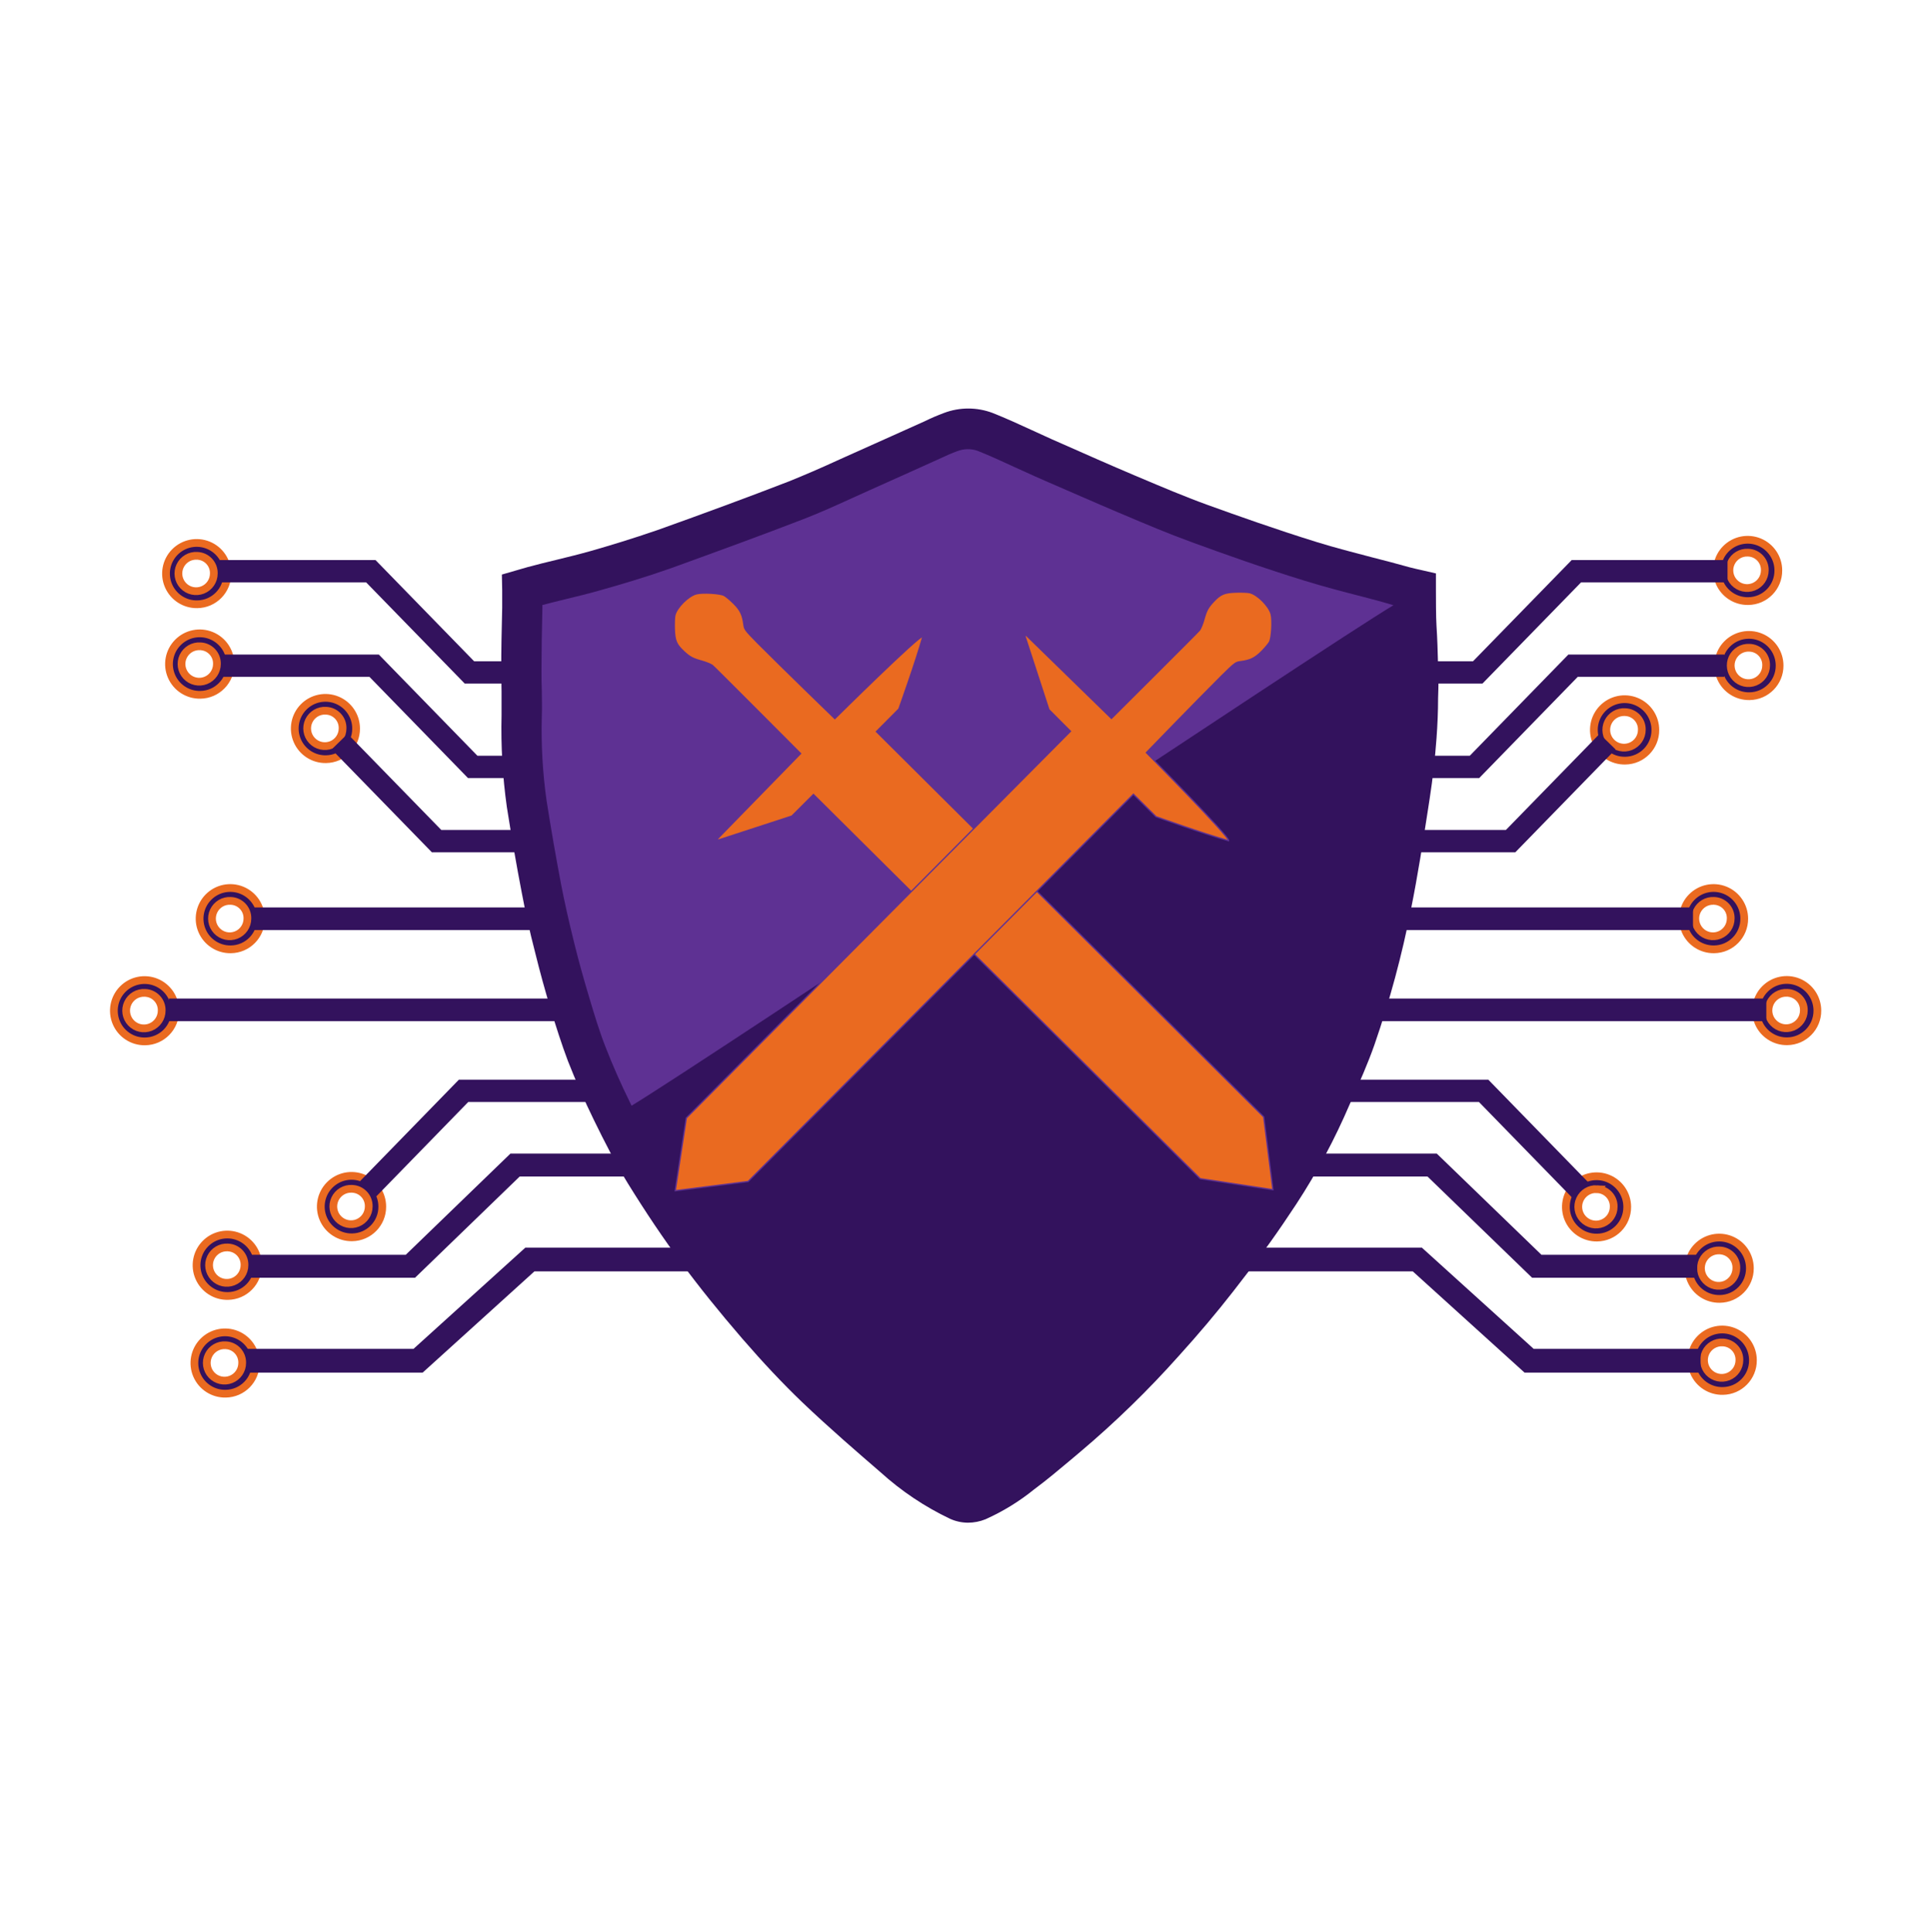
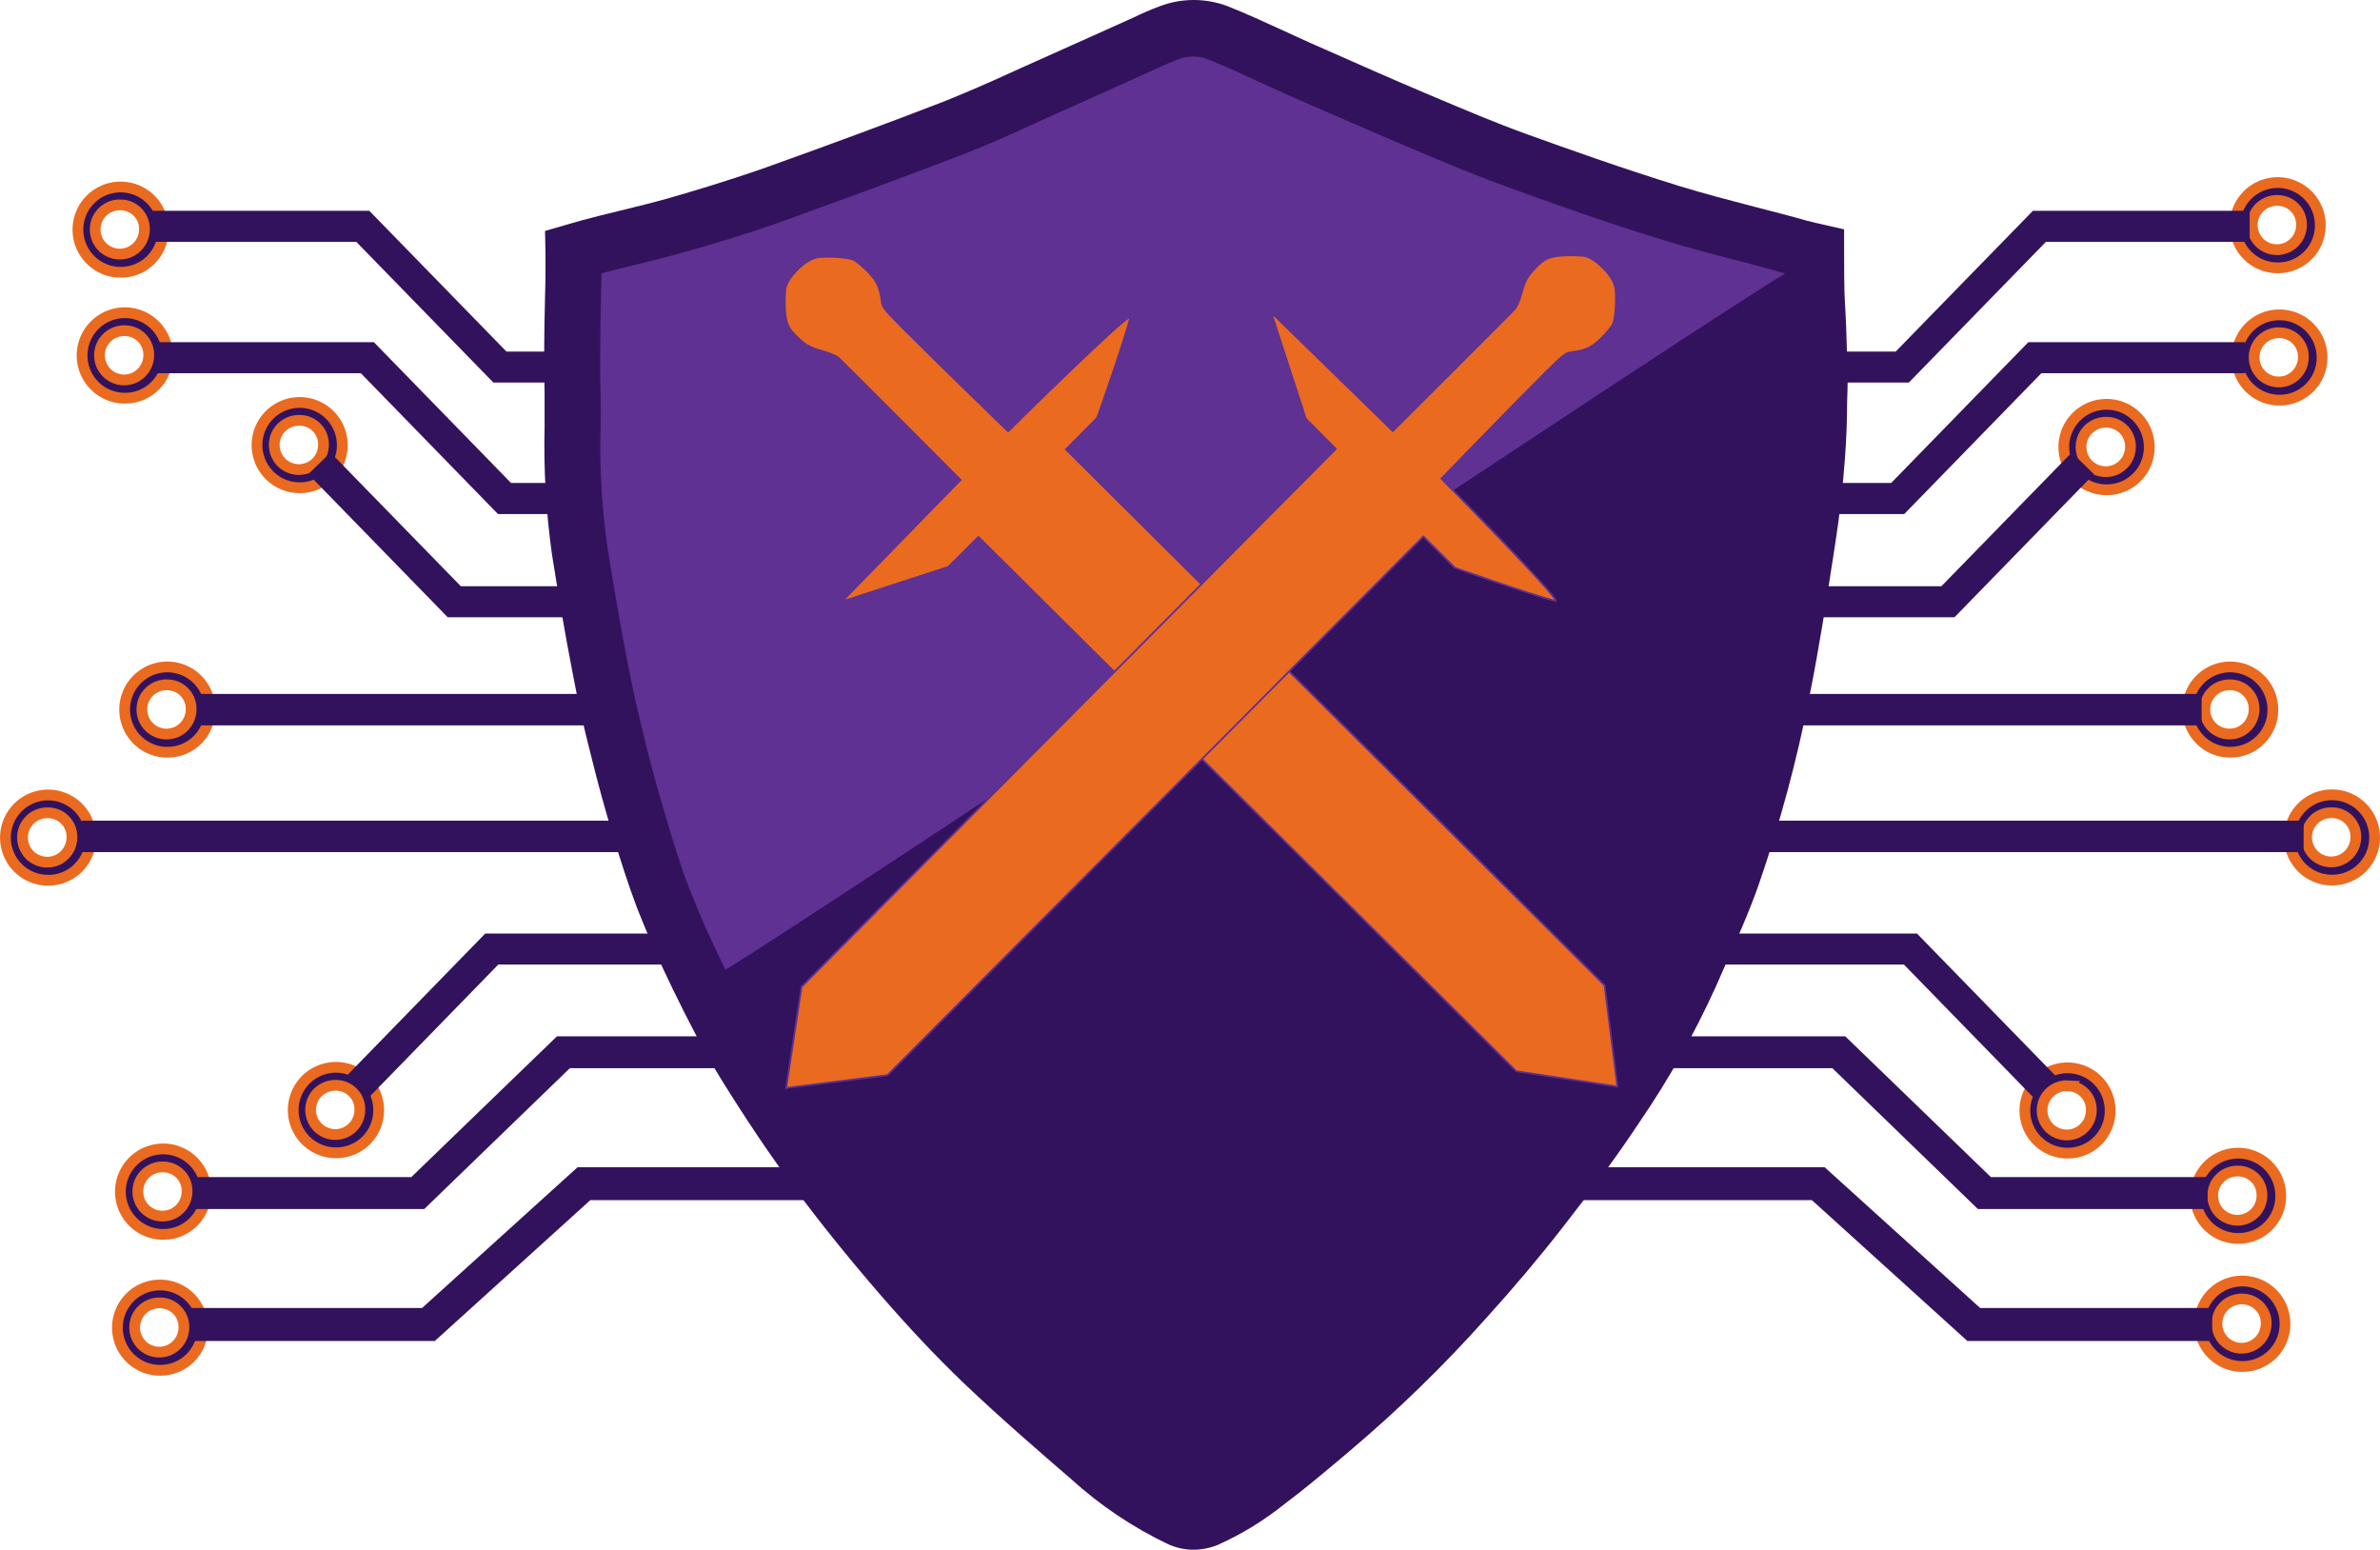
- <svg xmlns="http://www.w3.org/2000/svg" id="Layer_1" data-name="Layer 1" viewBox="0 0 304.18 304.18" version="1.1" xml:space="preserve" width="304.18" height="304.18">
+ <svg xmlns="http://www.w3.org/2000/svg" id="Layer_1" data-name="Layer 1" viewBox="0 0 269.535 175.492" version="1.1" xml:space="preserve" width="269.535" height="175.492">
  <defs id="defs43" />
-   <g id="g43">
+   <g id="g43" transform="translate(-17.32245,-64.34412)">
    <g id="g47" transform="translate(1.257678,64.32586)">
      <path d="m 268.72,85.2 a 4.83,4.83 0 1 1 4.75,-4.83 4.8,4.8 0 0 1 -4.75,4.83 z m 0,-7.63 a 2.79,2.79 0 1 0 2.62,2.78 2.7,2.7 0 0 0 -2.63,-2.78 z" style="fill:#33125d;fill-opacity:1;stroke:#ea6a20;stroke-width:1.22px;stroke-miterlimit:10;stroke-opacity:1" id="path16" />
      <path d="m 408.64,326.5 a 4.84,4.84 0 1 1 4.74,-4.83 4.8,4.8 0 0 1 -4.74,4.83 z m 0,-7.64 a 2.8,2.8 0 1 0 2.61,2.79 2.71,2.71 0 0 0 -2.62,-2.79 z" style="fill:#33125d;fill-opacity:1;stroke:#ea6a20;stroke-width:1.22px;stroke-miterlimit:10;stroke-opacity:1" id="path17" transform="translate(-153.91,-271.02)" />
      <path d="m 428.21,316.35 a 4.83,4.83 0 1 1 4.74,-4.83 4.8,4.8 0 0 1 -4.74,4.83 z m 0,-7.63 a 2.79,2.79 0 1 0 2.62,2.78 2.7,2.7 0 0 0 -2.64,-2.78 z" style="fill:#33125d;fill-opacity:1;stroke:#ea6a20;stroke-width:1.22px;stroke-miterlimit:10;stroke-opacity:1" id="path18" transform="translate(-153.91,-271.02)" />
      <path d="m 428,301.37 a 4.83,4.83 0 1 1 4.75,-4.83 4.79,4.79 0 0 1 -4.75,4.83 z m 0,-7.63 a 2.79,2.79 0 1 0 2.62,2.79 2.71,2.71 0 0 0 -2.62,-2.79 z" style="fill:#33125d;fill-opacity:1;stroke:#ea6a20;stroke-width:1.22px;stroke-miterlimit:10;stroke-opacity:1" id="path19" transform="translate(-153.91,-271.02)" />
      <path d="m 434.16,370.7 a 4.83,4.83 0 1 1 4.74,-4.83 4.8,4.8 0 0 1 -4.74,4.83 z m 0,-7.63 a 2.79,2.79 0 1 0 2.61,2.78 2.7,2.7 0 0 0 -2.62,-2.78 z" style="fill:#33125d;fill-opacity:1;stroke:#ea6a20;stroke-width:1.22px;stroke-miterlimit:10;stroke-opacity:1" id="path28" transform="translate(-153.91,-271.02)" />
      <path d="m 404.2,401.62 a 4.83,4.83 0 1 1 4.75,-4.83 4.8,4.8 0 0 1 -4.75,4.83 z m 0,-7.63 a 2.79,2.79 0 1 0 2.62,2.78 2.7,2.7 0 0 0 -2.63,-2.77 z" style="fill:#33125d;fill-opacity:1;stroke:#ea6a20;stroke-width:1.22px;stroke-miterlimit:10;stroke-opacity:1" id="path29" transform="translate(-153.91,-271.02)" />
      <path d="m 424,425.78 a 4.84,4.84 0 1 1 4.75,-4.84 4.8,4.8 0 0 1 -4.75,4.84 z m 0,-7.64 a 2.79,2.79 0 1 0 2.62,2.79 2.71,2.71 0 0 0 -2.62,-2.79 z" style="fill:#33125d;fill-opacity:1;stroke:#ea6a20;stroke-width:1.22px;stroke-miterlimit:10;stroke-opacity:1" id="path30" transform="translate(-153.91,-271.02)" />
      <path d="m 423.53,411.28 a 4.83,4.83 0 1 1 4.74,-4.83 4.79,4.79 0 0 1 -4.74,4.83 z m 0,-7.63 a 2.79,2.79 0 1 0 2.61,2.78 2.7,2.7 0 0 0 -2.62,-2.78 z" style="fill:#33125d;fill-opacity:1;stroke:#ea6a20;stroke-width:1.22px;stroke-miterlimit:10;stroke-opacity:1" id="path31" transform="translate(-153.91,-271.02)" />
-       <polygon points="232.24,43.34 175.58,43.34 175.58,39.83 230.75,39.83 246.29,23.89 270.84,23.89 270.84,27.4 247.77,27.4 " style="fill:#33125d;fill-opacity:1" id="polygon7" />
-       <polygon points="231.72,58.23 175.06,58.23 175.06,54.71 230.24,54.71 245.77,38.77 270.32,38.77 270.32,42.28 247.25,42.28 " style="fill:#33125d;fill-opacity:1" id="polygon8" />
-       <polygon points="237.41,69.92 175.58,69.92 175.58,66.4 235.93,66.4 250.69,51.26 253.2,53.71 " style="fill:#33125d;fill-opacity:1" id="polygon9" />
-       <polygon points="266.59,151.87 238.87,151.87 221.26,135.92 158.59,135.92 158.59,132.19 222.7,132.19 240.31,148.13 266.59,148.13 " style="fill:#33125d;fill-opacity:1" id="polygon10" />
-       <polygon points="266.07,136.93 240.06,136.93 223.58,120.98 164.97,120.98 164.97,117.37 225.04,117.37 241.53,133.31 266.07,133.31 " style="fill:#33125d;fill-opacity:1" id="polygon11" />
-       <polygon points="246.44,124.39 231.68,109.24 171.33,109.24 171.33,105.73 233.16,105.73 248.95,121.94 " style="fill:#33125d;fill-opacity:1" id="polygon12" />
+       <polygon points="270.84,23.89 270.84,27.4 247.77,27.4 232.24,43.34 175.58,43.34 175.58,39.83 230.75,39.83 246.29,23.89 " style="fill:#33125d;fill-opacity:1" id="polygon7" />
+       <polygon points="270.32,38.77 270.32,42.28 247.25,42.28 231.72,58.23 175.06,58.23 175.06,54.71 230.24,54.71 245.77,38.77 " style="fill:#33125d;fill-opacity:1" id="polygon8" />
+       <polygon points="175.58,69.92 175.58,66.4 235.93,66.4 250.69,51.26 253.2,53.71 237.41,69.92 " style="fill:#33125d;fill-opacity:1" id="polygon9" />
+       <polygon points="222.7,132.19 240.31,148.13 266.59,148.13 266.59,151.87 238.87,151.87 221.26,135.92 158.59,135.92 158.59,132.19 " style="fill:#33125d;fill-opacity:1" id="polygon10" />
+       <polygon points="225.04,117.37 241.53,133.31 266.07,133.31 266.07,136.93 240.06,136.93 223.58,120.98 164.97,120.98 164.97,117.37 " style="fill:#33125d;fill-opacity:1" id="polygon11" />
+       <polygon points="231.68,109.24 171.33,109.24 171.33,105.73 233.16,105.73 248.95,121.94 246.44,124.39 " style="fill:#33125d;fill-opacity:1" id="polygon12" />
      <g id="g13" style="fill:#33125d;fill-opacity:1">
        <path d="M 419.31,351.4" transform="translate(-153.91,-271.02)" style="fill:#33125d;fill-opacity:1" id="path12" />
        <path d="M 335.88,351.4" transform="translate(-153.91,-271.02)" style="fill:#33125d;fill-opacity:1" id="path13" />
        <rect x="181.97" y="78.6" width="83.43" height="3.56" style="fill:#33125d;fill-opacity:1" id="rect13" />
      </g>
      <g id="g15" style="fill:#33125d;fill-opacity:1">
        <path d="M 430.85,365.75" transform="translate(-153.91,-271.02)" style="fill:#33125d;fill-opacity:1" id="path14" />
        <path d="M 333.23,365.75" transform="translate(-153.91,-271.02)" style="fill:#33125d;fill-opacity:1" id="path15" />
        <rect x="179.32" y="92.95" width="97.63" height="3.56" style="fill:#33125d;fill-opacity:1" id="rect15" />
      </g>
      <path d="m 183.72,301.87 a 4.83,4.83 0 1 1 4.74,-4.83 4.79,4.79 0 0 1 -4.74,4.83 z m 0,-7.63 a 2.79,2.79 0 1 0 2.61,2.79 2.71,2.71 0 0 0 -2.62,-2.79 z" style="fill:#33125d;fill-opacity:1;stroke:#ea6a20;stroke-width:1.22px;stroke-miterlimit:10;stroke-opacity:1" id="path20" transform="translate(-153.91,-271.02)" />
      <path d="m 184.2,316.13 a 4.84,4.84 0 1 1 4.75,-4.84 4.8,4.8 0 0 1 -4.75,4.84 z m 0,-7.64 a 2.79,2.79 0 1 0 2.62,2.79 2.71,2.71 0 0 0 -2.63,-2.79 z" style="fill:#33125d;fill-opacity:1;stroke:#ea6a20;stroke-width:1.22px;stroke-miterlimit:10;stroke-opacity:1" id="path21" transform="translate(-153.91,-271.02)" />
      <path d="m 204,326.27 a 4.83,4.83 0 1 1 4.74,-4.83 4.8,4.8 0 0 1 -4.74,4.83 z m 0,-7.63 a 2.79,2.79 0 1 0 2.61,2.78 2.7,2.7 0 0 0 -2.61,-2.78 z" style="fill:#33125d;fill-opacity:1;stroke:#ea6a20;stroke-width:1.22px;stroke-miterlimit:10;stroke-opacity:1" id="path22" transform="translate(-153.91,-271.02)" />
      <path d="m 175.5,370.72 a 4.83,4.83 0 1 1 4.75,-4.83 4.8,4.8 0 0 1 -4.75,4.83 z m 0,-7.64 a 2.8,2.8 0 1 0 2.62,2.79 2.71,2.71 0 0 0 -2.63,-2.79 z" style="fill:#33125d;fill-opacity:1;stroke:#ea6a20;stroke-width:1.22px;stroke-miterlimit:10;stroke-opacity:1" id="path23" transform="translate(-153.91,-271.02)" />
      <path d="m 188.55,410.82 a 4.84,4.84 0 1 1 4.74,-4.84 4.8,4.8 0 0 1 -4.74,4.84 z m 0,-7.64 a 2.79,2.79 0 1 0 2.61,2.79 2.71,2.71 0 0 0 -2.62,-2.79 z" style="fill:#33125d;fill-opacity:1;stroke:#ea6a20;stroke-width:1.22px;stroke-miterlimit:10;stroke-opacity:1" id="path24" transform="translate(-153.91,-271.02)" />
      <path d="m 188.19,426.21 a 4.83,4.83 0 1 1 4.74,-4.83 4.79,4.79 0 0 1 -4.74,4.83 z m 0,-7.63 a 2.79,2.79 0 1 0 2.61,2.79 2.71,2.71 0 0 0 -2.62,-2.79 z" style="fill:#33125d;fill-opacity:1;stroke:#ea6a20;stroke-width:1.22px;stroke-miterlimit:10;stroke-opacity:1" id="path25" transform="translate(-153.91,-271.02)" />
      <path d="m 208.11,401.58 a 4.84,4.84 0 1 1 4.75,-4.84 4.8,4.8 0 0 1 -4.75,4.84 z m 0,-7.64 a 2.79,2.79 0 1 0 2.62,2.79 2.71,2.71 0 0 0 -2.63,-2.79 z" style="fill:#33125d;fill-opacity:1;stroke:#ea6a20;stroke-width:1.22px;stroke-miterlimit:10;stroke-opacity:1" id="path26" transform="translate(-153.91,-271.02)" />
      <path d="m 35.09,85.2 a 4.83,4.83 0 1 1 4.75,-4.83 4.79,4.79 0 0 1 -4.75,4.83 z m 0,-7.63 a 2.79,2.79 0 1 0 2.62,2.79 2.71,2.71 0 0 0 -2.62,-2.79 z" style="fill:#33125d;fill-opacity:1;stroke:#ea6a20;stroke-width:1.22px;stroke-miterlimit:10;stroke-opacity:1" id="path27" />
-       <polygon points="128.6,43.34 71.94,43.34 56.41,27.4 33.34,27.4 33.34,23.89 57.89,23.89 73.42,39.83 128.6,39.83 " style="fill:#33125d;fill-opacity:1" id="polygon31" />
-       <polygon points="129.11,58.23 72.46,58.23 56.93,42.28 33.86,42.28 33.86,38.77 58.41,38.77 73.94,54.71 129.11,54.71 " style="fill:#33125d;fill-opacity:1" id="polygon32" />
-       <polygon points="128.6,69.92 66.77,69.92 50.98,53.71 53.49,51.26 68.25,66.4 128.6,66.4 " style="fill:#33125d;fill-opacity:1" id="polygon33" />
-       <polygon points="65.31,151.87 37.59,151.87 37.59,148.13 63.87,148.13 81.48,132.19 145.59,132.19 145.59,135.92 82.92,135.92 " style="fill:#33125d;fill-opacity:1" id="polygon34" />
-       <polygon points="64.11,136.93 38.11,136.93 38.11,133.31 62.65,133.31 79.14,117.37 139.21,117.37 139.21,120.98 80.6,120.98 " style="fill:#33125d;fill-opacity:1" id="polygon35" />
-       <polygon points="57.74,124.39 55.23,121.94 71.02,105.73 132.85,105.73 132.85,109.24 72.5,109.24 " style="fill:#33125d;fill-opacity:1" id="polygon36" />
+       <polygon points="57.89,23.89 73.42,39.83 128.6,39.83 128.6,43.34 71.94,43.34 56.41,27.4 33.34,27.4 33.34,23.89 " style="fill:#33125d;fill-opacity:1" id="polygon31" />
+       <polygon points="58.41,38.77 73.94,54.71 129.11,54.71 129.11,58.23 72.46,58.23 56.93,42.28 33.86,42.28 33.86,38.77 " style="fill:#33125d;fill-opacity:1" id="polygon32" />
+       <polygon points="66.77,69.92 50.98,53.71 53.49,51.26 68.25,66.4 128.6,66.4 128.6,69.92 " style="fill:#33125d;fill-opacity:1" id="polygon33" />
+       <polygon points="145.59,132.19 145.59,135.92 82.92,135.92 65.31,151.87 37.59,151.87 37.59,148.13 63.87,148.13 81.48,132.19 " style="fill:#33125d;fill-opacity:1" id="polygon34" />
+       <polygon points="139.21,117.37 139.21,120.98 80.6,120.98 64.11,136.93 38.11,136.93 38.11,133.31 62.65,133.31 79.14,117.37 " style="fill:#33125d;fill-opacity:1" id="polygon35" />
+       <polygon points="55.23,121.94 71.02,105.73 132.85,105.73 132.85,109.24 72.5,109.24 57.74,124.39 " style="fill:#33125d;fill-opacity:1" id="polygon36" />
      <g id="g37" style="fill:#33125d;fill-opacity:1">
        <path d="M 192.69,351.4" transform="translate(-153.91,-271.02)" style="fill:#33125d;fill-opacity:1" id="path36" />
        <path d="M 276.12,351.4" transform="translate(-153.91,-271.02)" style="fill:#33125d;fill-opacity:1" id="path37" />
        <rect x="38.78" y="78.6" width="83.43" height="3.56" style="fill:#33125d;fill-opacity:1" id="rect37" />
      </g>
      <g id="g39" style="fill:#33125d;fill-opacity:1">
        <path d="M 179.26,365.75" transform="translate(-153.91,-271.02)" style="fill:#33125d;fill-opacity:1" id="path38" />
        <path d="M 278.77,365.75" transform="translate(-153.91,-271.02)" style="fill:#33125d;fill-opacity:1" id="path39" />
        <rect x="25.35" y="92.95" width="99.51" height="3.56" style="fill:#33125d;fill-opacity:1" id="rect39" />
      </g>
      <path d="m 305.09,446.53 a 7,7 0 0 1 -2.81,-0.62 45.29,45.29 0 0 1 -10.94,-7.33 c -3.47,-3 -8,-6.89 -12.36,-11.05 -3.06,-2.94 -6.14,-6.21 -9.42,-10 -3.65,-4.23 -6.79,-8.14 -9.6,-11.94 -2.81,-3.8 -5.57,-7.9 -8.4,-12.48 -2,-3.24 -3.68,-6.57 -5.36,-10 -1.49,-3.05 -2.87,-6.18 -4.1,-9.31 -1,-2.66 -1.87,-5.4 -2.66,-8 -1,-3.27 -1.77,-6.14 -2.45,-8.88 -1,-3.85 -1.63,-6.84 -2.17,-9.69 -0.83,-4.3 -1.59,-8.7 -2.34,-13.45 a 88.31,88.31 0 0 1 -0.83,-14.44 c 0,-1.25 0,-2.5 0,-3.75 0,-1.25 -0.06,-2.3 -0.05,-3.45 0,-3.05 0.06,-6.24 0.15,-9.73 0,-0.73 0,-2.77 0,-2.77 l -0.05,-2.45 2.35,-0.68 1.73,-0.5 c 1.5,-0.41 3,-0.77 4.52,-1.14 1.76,-0.43 3.59,-0.88 5.33,-1.37 2.92,-0.83 6.77,-2 10.56,-3.31 7.51,-2.68 14.3,-5.19 20.74,-7.68 2.47,-1 5,-2.09 7.39,-3.19 1,-0.44 1.92,-0.88 2.89,-1.3 l 6,-2.69 5.12,-2.3 a 31.76,31.76 0 0 1 3,-1.29 10.83,10.83 0 0 1 7.67,0 c 2.12,0.84 4.19,1.79 6.19,2.71 l 3.15,1.44 1.55,0.68 c 3.75,1.66 7.63,3.38 11.46,5 l 0.76,0.32 c 3.48,1.47 7.07,3 10.63,4.29 4.7,1.7 10.92,3.91 17.3,5.89 2.87,0.89 5.87,1.66 8.77,2.42 1.95,0.5 3.9,1 5.83,1.55 0.46,0.13 1.68,0.4 1.69,0.4 l 2.49,0.57 v 2.55 c 0,1.14 0,4.38 0.09,5.7 0.13,2 0.19,4 0.24,5.95 0,0.82 0,1.63 0.08,2.42 v 0.22 c 0,0.94 -0.05,1.88 -0.07,2.81 0,2.07 -0.09,4.22 -0.25,6.35 -0.23,3.15 -0.59,6.32 -1.07,9.43 L 377.6,334 c -0.81,5.22 -1.64,10.61 -2.71,15.9 a 157.77,157.77 0 0 1 -5.74,21.31 c -1.05,3 -2.36,5.95 -3.63,8.78 -0.39,0.88 -0.79,1.76 -1.17,2.65 a 101.66,101.66 0 0 1 -8.75,15.54 c -2.36,3.56 -5.05,7.24 -8.72,11.93 -2.6,3.34 -5.48,6.75 -8.56,10.15 a 153.38,153.38 0 0 1 -15.57,15.15 l -1.35,1.14 c -1.89,1.58 -3.84,3.23 -5.89,4.75 a 34.59,34.59 0 0 1 -7.64,4.69 7.36,7.36 0 0 1 -2.78,0.54 z" style="fill:#33125d;fill-opacity:1" id="path40" transform="translate(-153.91,-271.02)" />
      <path d="m 367.16,300.65 c -3,-0.77 -6.05,-1.57 -9.06,-2.5 -6.51,-2 -12.82,-4.26 -17.58,-6 -3.73,-1.35 -7.4,-2.9 -10.95,-4.41 l -0.76,-0.32 c -3.88,-1.64 -7.78,-3.37 -11.56,-5 l -1.54,-0.68 c -1.09,-0.48 -2.17,-1 -3.25,-1.47 -2,-0.93 -3.9,-1.8 -5.86,-2.58 a 4.65,4.65 0 0 0 -3.21,0.08 c -0.8,0.28 -1.62,0.66 -2.49,1.06 l -5.16,2.33 -6,2.69 -2.83,1.28 c -2.5,1.14 -5.09,2.32 -7.74,3.34 -6.49,2.51 -13.33,5 -20.89,7.74 -4,1.41 -7.95,2.58 -11,3.43 -1.85,0.53 -3.73,1 -5.55,1.43 -1.22,0.3 -2.44,0.6 -3.65,0.92 0,0.23 0,0.43 0,0.59 -0.09,3.44 -0.13,6.57 -0.14,9.58 0,1.09 0,2.18 0.05,3.27 0,1.33 0.06,2.66 0,4 a 80.08,80.08 0 0 0 0.75,13.37 c 0.74,4.69 1.49,9 2.3,13.25 0.53,2.73 1.17,5.62 2.1,9.35 0.65,2.64 1.42,5.41 2.34,8.48 0.82,2.74 1.57,5.23 2.52,7.65 1.16,3 2.47,5.94 3.89,8.83 l 0.24,0.49 c 12.36,-7.52 108.75,-72.1 120,-78.83 -1.64,-0.5 -3.31,-0.94 -4.97,-1.37 z" transform="translate(-153.91,-271.02)" style="fill:#5e3193;fill-opacity:1" id="path41" />
      <path style="fill:#ea6a20;fill-opacity:1;stroke:#5e3193;stroke-width:0.203;stroke-opacity:1" d="m 105.04,32.568 c 0.312,-1.226 2.104,-3.01 3.37,-3.355 0.945,-0.257 3.71,-0.104 4.38,0.243 0.284,0.147 0.964,0.715 1.511,1.261 1.053,1.053 1.408,1.79 1.609,3.335 0.098,0.757 0.192,0.883 2.177,2.906 4,4.015 12.145,11.9 12.145,11.9 0,0 13.311,-13.175 13.879,-12.961 -1.074,3.866 -3.789,11.448 -3.789,11.448 l -3.539,3.56 61.001,60.688 1.453,11.472 -11.455,-1.741 -60.913,-60.505 -3.406,3.396 -11.604,3.781 -0.164,-0.152 13.146,-13.481 c 0,0 -13.653,-13.714 -13.896,-13.883 -0.282,-0.195 -1.021,-0.495 -1.641,-0.667 -1.46,-0.404 -1.921,-0.652 -2.871,-1.54 -1.177,-1.101 -1.427,-1.707 -1.483,-3.587 -0.026,-0.87 0.015,-1.823 0.089,-2.117 z" id="path44" />
      <path style="fill:#ea6a20;fill-opacity:1;stroke:#5e3193;stroke-width:0.203;stroke-opacity:1" d="m 195.597,29.024 c 1.226,0.312 3.01,2.104 3.355,3.37 0.257,0.945 0.104,3.71 -0.243,4.38 -0.147,0.284 -0.715,0.964 -1.261,1.511 -1.053,1.053 -1.79,1.408 -3.335,1.609 -0.757,0.098 -0.883,0.192 -2.906,2.177 -4.015,4 -11.9,12.145 -11.9,12.145 0,0 13.175,13.311 12.961,13.879 -3.866,-1.074 -11.448,-3.789 -11.448,-3.789 l -3.56,-3.539 -60.688,61.001 -11.472,1.453 1.741,-11.455 60.505,-60.913 -3.396,-3.406 -3.781,-11.604 0.152,-0.164 13.481,13.146 c 0,0 13.714,-13.653 13.883,-13.896 0.195,-0.282 0.495,-1.021 0.667,-1.641 0.404,-1.46 0.652,-1.921 1.54,-2.871 1.101,-1.177 1.707,-1.427 3.587,-1.483 0.87,-0.026 1.823,0.015 2.117,0.089 z" id="path45" />
    </g>
  </g>
</svg>
